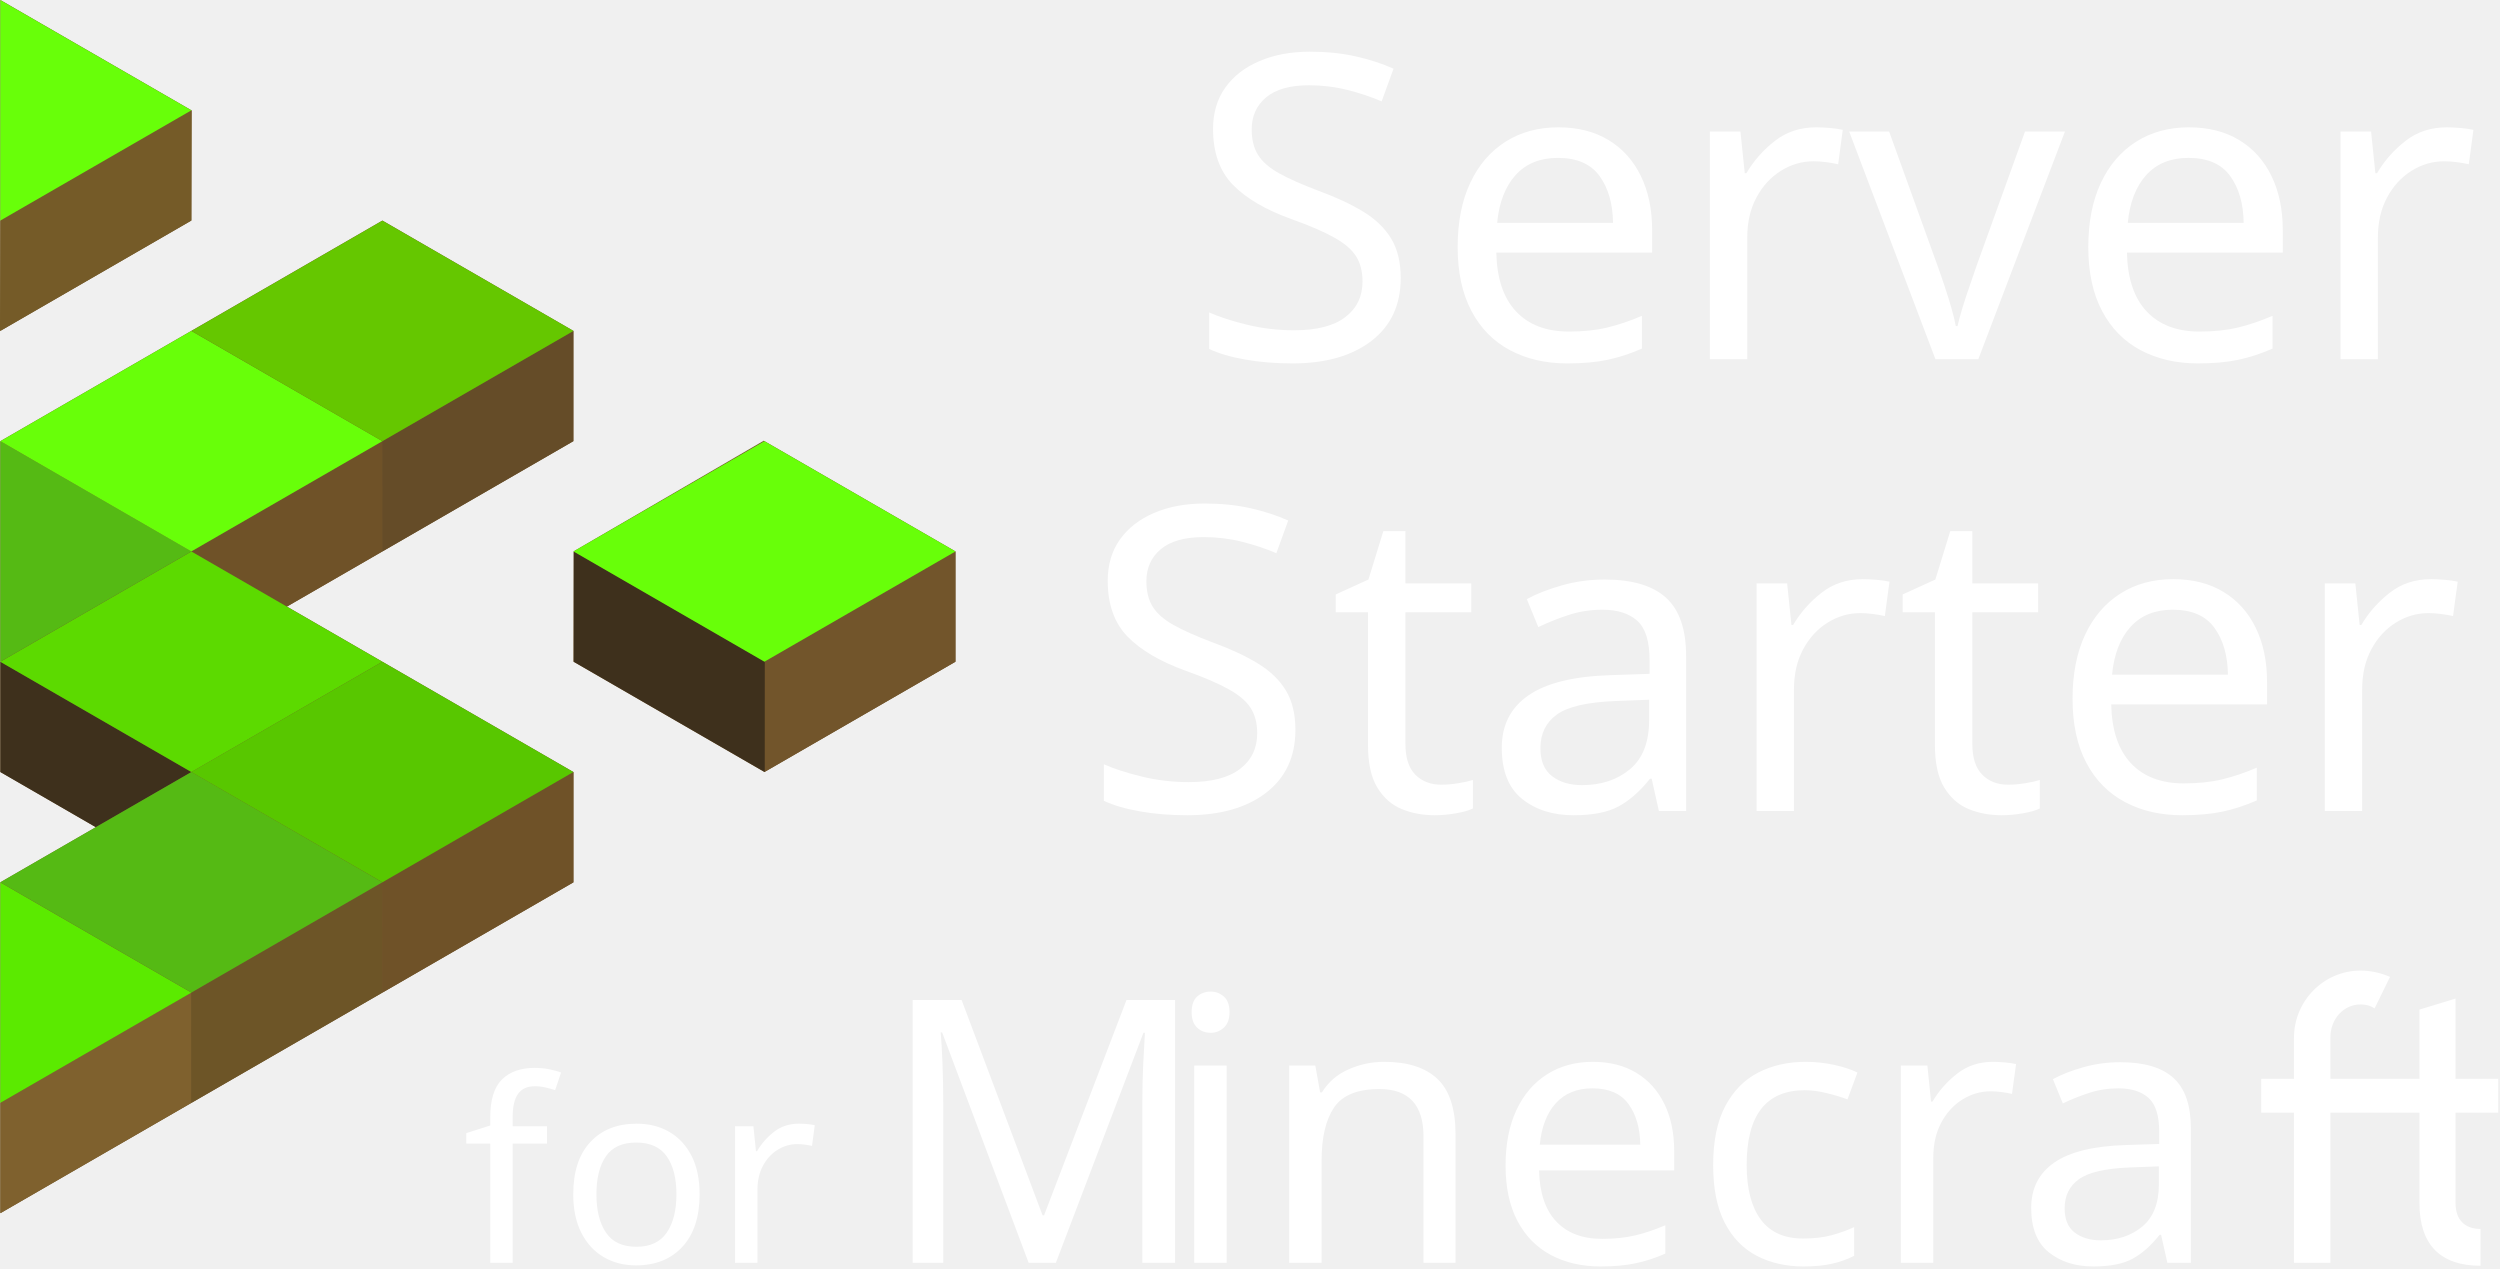
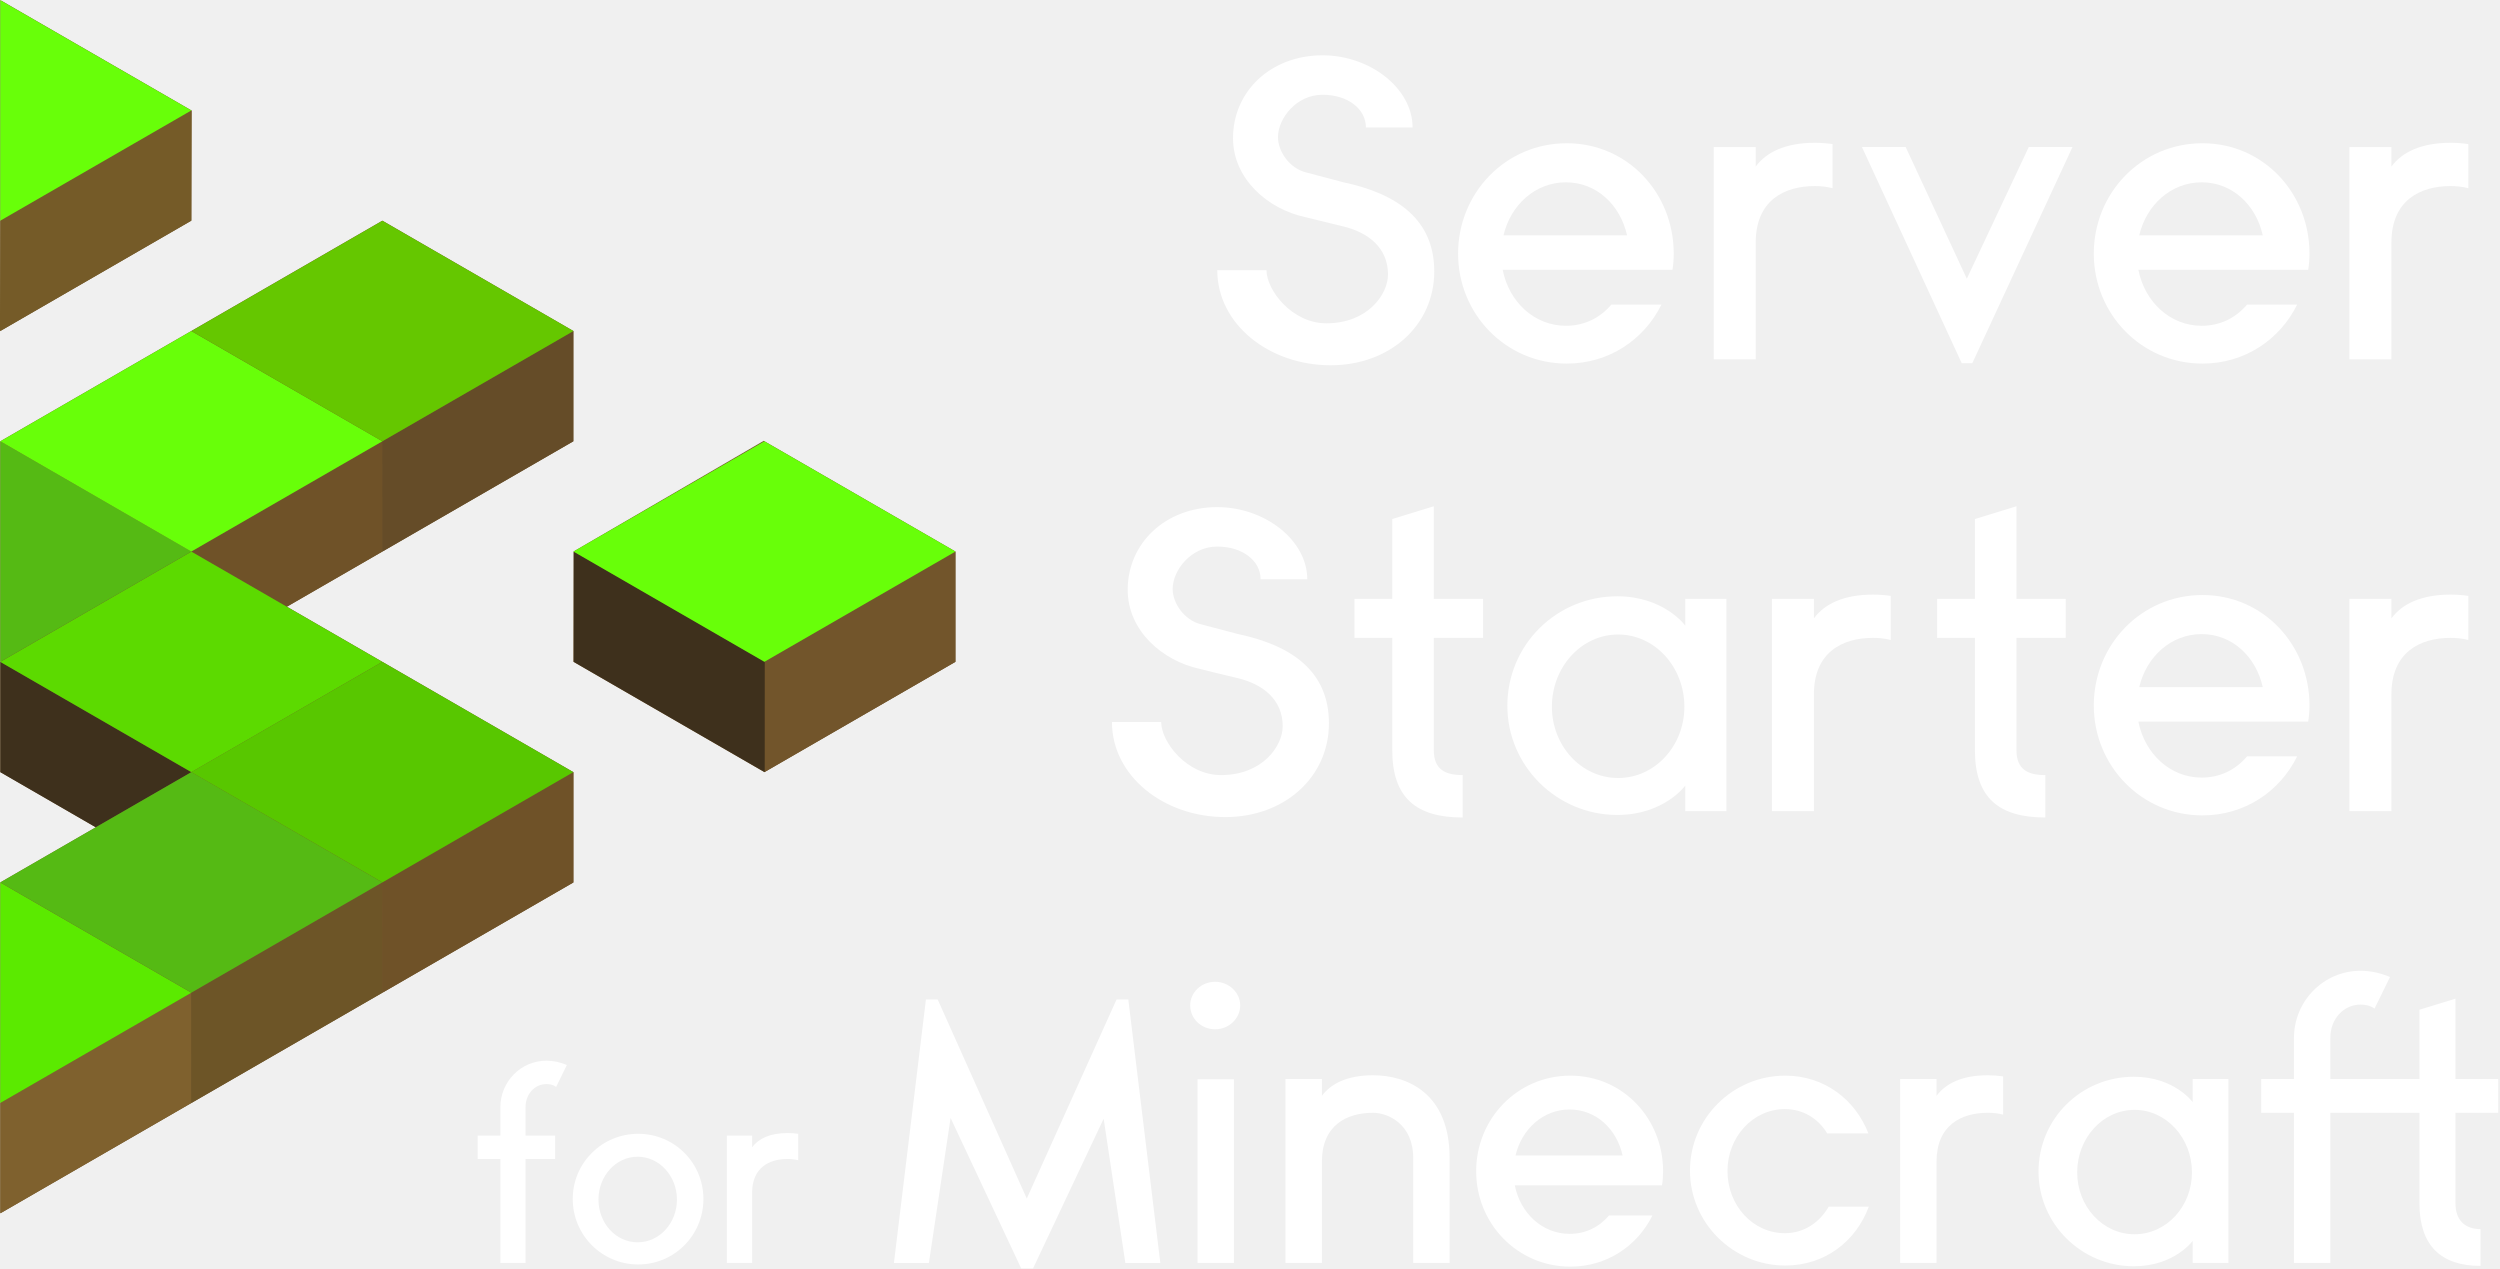
<svg xmlns="http://www.w3.org/2000/svg" width="100%" height="100%" viewBox="0 0 887 450" version="1.1" xml:space="preserve" style="fill-rule:evenodd;clip-rule:evenodd;stroke-linejoin:round;stroke-miterlimit:2;">
-   <g transform="matrix(1,0,0,1,-5559.16,-11750.1)">
-     <g transform="matrix(2.65039,0,0,2.65039,-3841.03,-4673.39)">
+   <g transform="matrix(1,0,0,1,-14922.1,-20866.2)">
+     <g transform="matrix(2.65039,0,0,2.65039,5521.9,4442.75)">
      <g transform="matrix(1,-1.11022e-16,1.11022e-16,1,554.887,483.049)">
        <path d="M3119.74,5787.4L3094.07,5772.58L3068.64,5787.38L3068.6,5802.16L3094.17,5816.93L3119.74,5802.16L3119.74,5787.4Z" style="fill:rgb(114,85,43);" />
      </g>
      <g transform="matrix(1,-1.11022e-16,1.11022e-16,1,452.598,423.993)">
        <path d="M3119.74,5787.4L3094.17,5772.64L3094.17,5816.93L3119.74,5802.16L3119.74,5787.4Z" style="fill:rgb(114,85,43);" />
      </g>
      <g transform="matrix(1,-1.11022e-16,1.11022e-16,1,503.749,512.586)">
        <path d="M3119.74,5787.4L3081.38,5765.25L3119.73,5743.1L3119.73,5728.34L3094.16,5713.57L3043.02,5743.1L3043.02,5787.39L3055.8,5794.78L3043.02,5802.16L3043.02,5846.45L3119.74,5802.16L3119.74,5787.4Z" style="fill:rgb(114,85,43);" />
      </g>
      <g transform="matrix(1,-1.11022e-16,1.11022e-16,1,561.28,471.977)">
        <path d="M3113.34,5798.47L3087.78,5813.24L3087.77,5828L3113.34,5813.24L3113.34,5798.47Z" style="fill:rgb(114,85,43);" />
      </g>
      <g transform="matrix(1,-1.11022e-16,1.11022e-16,1,467.206,550.537)">
        <path d="M3079.56,5793.73L3079.56,5808.5L3105.13,5793.73L3105.13,5778.97L3079.56,5793.73Z" style="fill:rgb(127,97,46);" />
      </g>
      <g transform="matrix(0.5,-0.866025,0.866025,0.5,-2999.57,6108.05)">
        <path d="M3094.17,5802.16L3081.38,5809.55L3106.95,5824.31L3119.74,5816.93L3094.17,5802.16Z" style="fill:rgb(109,85,39);" />
      </g>
      <g transform="matrix(0.5,-0.866025,0.866025,0.5,-2999.57,6048.99)">
        <path d="M3094.17,5802.16L3094.17,5816.93L3106.95,5824.31L3119.74,5816.93L3094.17,5802.16Z" style="fill:rgb(111,82,40);" />
      </g>
      <g transform="matrix(-0.5,-0.866025,-0.866025,0.5,10221,6063.76)">
        <path d="M3094.17,5802.16L3081.38,5809.55L3106.95,5824.31L3119.74,5816.93L3094.17,5802.16Z" style="fill:rgb(62,48,28);" />
      </g>
      <g transform="matrix(-1,-3.33067e-16,-3.33067e-16,1,6663.31,481.204)">
        <path d="M3116.54,5804.01L3090.97,5818.78L3103.76,5826.16L3116.54,5818.78L3116.54,5804.01Z" style="fill:rgb(62,48,28);" />
      </g>
      <g transform="matrix(1,-1.11022e-16,1.11022e-16,1,465.386,416.612)">
        <path d="M3107,5794.76L3081.38,5809.55L3081.33,5824.34L3106.95,5809.54L3107,5794.76Z" style="fill:rgb(117,91,40);" />
      </g>
      <g transform="matrix(0.5,-0.866025,0.866025,0.5,-2974,6034.23)">
        <path d="M3094.17,5802.16L3081.38,5809.55L3106.95,5824.31L3119.74,5816.93L3094.17,5802.16Z" style="fill:rgb(101,76,40);" />
      </g>
      <g transform="matrix(0.5,-0.866025,0.866025,0.5,-2974,6093.29)">
        <path d="M3094.17,5802.16L3081.38,5809.55L3106.95,5824.31L3119.74,5816.93L3094.17,5802.16Z" style="fill:rgb(111,82,40);" />
      </g>
      <g transform="matrix(2,0,0,2,-2667.14,-5304.35)">
        <path d="M3106.95,5809.55L3106.95,5824.31L3119.74,5816.93L3106.95,5809.55Z" style="fill:rgb(91,234,0);" />
      </g>
      <g transform="matrix(2,0,0,2,-2667.14,-5422.46)">
        <path d="M3106.95,5809.55L3106.95,5824.31L3119.74,5816.93L3106.95,5809.55Z" style="fill:rgb(104,255,9);" />
      </g>
      <g transform="matrix(-2,-2.44929e-16,-2.44929e-16,2,9786.24,-5319.12)">
        <path d="M3106.95,5809.55L3094.17,5816.93L3106.95,5824.31L3119.74,5816.93L3106.95,5809.55Z" style="fill:rgb(85,186,20);" />
      </g>
      <g transform="matrix(-2,-2.44929e-16,-2.44929e-16,2,9786.24,-5348.64)">
        <path d="M3106.95,5809.55L3094.17,5816.93L3106.95,5824.31L3119.74,5816.93L3106.95,5809.55Z" style="fill:rgb(92,218,0);" />
      </g>
      <g transform="matrix(2,0,0,2,-2667.14,-5363.41)">
        <path d="M3106.95,5809.55L3106.95,5824.31L3119.74,5816.93L3106.95,5809.55Z" style="fill:rgb(85,186,20);" />
      </g>
      <g transform="matrix(2,0,0,2,-2641.57,-5378.17)">
        <path d="M3106.95,5809.55L3094.17,5816.93L3106.95,5824.31L3119.74,5816.93L3106.95,5809.55Z" style="fill:rgb(104,255,9);" />
      </g>
      <g transform="matrix(-2,2.44929e-16,2.44929e-16,2,9811.81,-5333.88)">
        <path d="M3106.95,5809.55L3094.17,5816.93L3106.95,5824.31L3119.74,5816.93L3106.95,5809.55Z" style="fill:rgb(88,199,0);" />
      </g>
      <g transform="matrix(2,0,0,2,-2615.99,-5392.93)">
        <path d="M3106.95,5809.55L3094.17,5816.93L3106.95,5824.31L3119.74,5816.93L3106.95,5809.55Z" style="fill:rgb(101,199,0);" />
      </g>
      <g transform="matrix(2,0,0,2,-2564.85,-5363.41)">
        <path d="M3106.95,5809.55L3094.17,5816.93L3106.95,5824.31L3119.74,5816.93L3106.95,5809.55Z" style="fill:rgb(104,255,9);" />
      </g>
    </g>
-     <g transform="matrix(1.45797,0,0,1.45797,769.372,2597.34)">
-       <text x="3574.24px" y="6365.15px" style="font-family:'Simpel-Medium', 'Simpel';font-weight:500;font-size:103.344px;fill:white;">S<tspan x="3634.28px 3694.22px 3736.28px 3788.99px 3848.93px " y="6365.15px 6365.15px 6365.15px 6365.15px 6365.15px ">erver</tspan>
-       </text>
-       <text x="3548.61px" y="6475.1px" style="font-family:'Simpel-Medium', 'Simpel';font-weight:500;font-size:103.344px;fill:white;">S<tspan x="3608.65px 3647.2px 3708.38px 3750.44px 3788.99px 3848.93px " y="6475.1px 6475.1px 6475.1px 6475.1px 6475.1px 6475.1px ">tarter</tspan>
-       </text>
-       <text x="3397.78px" y="6585.05px" style="font-family:'Simpel-Medium', 'Simpel';font-weight:500;font-size:62.006px;fill:white;">f<tspan x="3421.34px 3457.3px " y="6585.05px 6585.05px ">or</tspan>
-       </text>
-       <g transform="matrix(89.5645,0,0,89.5645,3830.14,6585.05)">
-         <path d="M0.588,-0.408L0.704,-0.408L0.704,-0.5L0.588,-0.5L0.588,-0.718L0.49,-0.688L0.49,-0.5L0.248,-0.5L0.248,-0.612C0.248,-0.664 0.285,-0.702 0.33,-0.702C0.344,-0.702 0.357,-0.699 0.368,-0.691L0.41,-0.777C0.384,-0.788 0.357,-0.794 0.33,-0.794C0.23,-0.794 0.149,-0.712 0.149,-0.611L0.149,-0.5L0.06,-0.5L0.06,-0.408L0.149,-0.408L0.149,-0L0.248,-0L0.248,-0.408L0.49,-0.408L0.49,-0.162C0.49,-0.049 0.547,0.008 0.656,0.008L0.656,-0.092C0.614,-0.092 0.588,-0.116 0.588,-0.162L0.588,-0.408Z" style="fill:white;fill-rule:nonzero;" />
-       </g>
-       <g transform="matrix(89.5645,0,0,89.5645,3830.14,6585.05)">
-             </g>
-       <g transform="matrix(89.5645,0,0,89.5645,3862.41,6585.05)">
-             </g>
-       <text x="3498.66px" y="6585.05px" style="font-family:'Simpel-Medium', 'Simpel';font-weight:500;font-size:89.564px;fill:white;">M<tspan x="3568.25px 3591.09px 3639.46px 3691.41px 3740.66px 3777.12px " y="6585.05px 6585.05px 6585.05px 6585.05px 6585.05px 6585.05px ">inecra</tspan>
-       </text>
+     <g transform="matrix(1.45797,0,0,1.45797,10132.3,11713.5)">
+       <path d="M3612.17,6322.06L3603.17,6319.68C3598.93,6318.65 3596.25,6314.41 3596.25,6311.1C3596.25,6306.55 3600.69,6300.76 3607.1,6300.76C3613.2,6300.76 3617.65,6304.17 3617.65,6308.72L3629.01,6308.72C3629.01,6299.22 3618.68,6291.16 3607.1,6291.16C3594.49,6291.16 3585.31,6299.94 3585.31,6311.31C3585.31,6321.23 3593.77,6328.57 3602.86,6330.53C3608.97,6332.08 3610.21,6332.29 3612.17,6332.81C3618.17,6334.25 3623.03,6337.98 3623.03,6344.49C3623.03,6349.35 3618.06,6356.38 3608.03,6356.38C3599.66,6356.38 3593.46,6348.31 3593.46,6343.45L3581.48,6343.45C3581.48,6356.58 3594.08,6366.59 3609.07,6366.59C3623.44,6366.59 3634.28,6356.89 3634.28,6343.76C3634.28,6331.15 3625.3,6324.85 3612.17,6322.06L3612.17,6322.06Z" style="fill:white;fill-rule:nonzero;" />
+       <path d="M3677.38,6351.82L3689.57,6351.82C3685.33,6360.39 3676.76,6366.18 3666.53,6366.18C3651.65,6366.18 3640.08,6354.09 3640.08,6339.42C3640.08,6324.65 3651.65,6312.56 3666.53,6312.56C3681.3,6312.56 3692.56,6324.65 3692.56,6339.42C3692.56,6340.77 3692.46,6342.11 3692.25,6343.35L3650.93,6343.35C3652.47,6351.2 3658.67,6356.98 3666.32,6356.98C3670.76,6356.98 3674.59,6355.12 3677.38,6351.82ZM3651.13,6334.97L3681.2,6334.97C3679.54,6327.54 3673.76,6322.07 3666.32,6322.07C3658.88,6322.07 3652.89,6327.54 3651.13,6334.97Z" style="fill:white;fill-rule:nonzero;" />
+       <path d="M3726.87,6312.45C3719.74,6312.45 3715.09,6314.73 3712.51,6318.23L3712.51,6313.49L3702.29,6313.49L3702.29,6365.15L3712.51,6365.15L3712.51,6336.73C3712.51,6326.5 3719.43,6322.98 3726.87,6322.98C3728.11,6322.98 3729.66,6323.09 3731.21,6323.5L3731.21,6312.76C3729.77,6312.56 3728.32,6312.45 3726.87,6312.45Z" style="fill:white;fill-rule:nonzero;" />
+       <path d="M3749,6313.48L3738.36,6313.48L3762.64,6366.08L3765.22,6366.08L3789.6,6313.48L3778.96,6313.48L3763.88,6345.52L3749,6313.48Z" style="fill:white;fill-rule:nonzero;" />
+       <path d="M3832.08,6351.82L3844.27,6351.82C3840.04,6360.39 3831.46,6366.18 3821.23,6366.18C3806.35,6366.18 3794.78,6354.09 3794.78,6339.42C3794.78,6324.65 3806.35,6312.56 3821.23,6312.56C3836.01,6312.56 3847.27,6324.65 3847.27,6339.42C3847.27,6340.77 3847.16,6342.11 3846.96,6343.35L3805.63,6343.35C3807.18,6351.2 3813.38,6356.98 3821.03,6356.98C3825.47,6356.98 3829.29,6355.12 3832.08,6351.82ZM3805.84,6334.97L3835.9,6334.97C3834.25,6327.54 3828.46,6322.07 3821.03,6322.07C3813.59,6322.07 3807.59,6327.54 3805.84,6334.97Z" style="fill:white;fill-rule:nonzero;" />
+       <path d="M3881.58,6312.45C3874.45,6312.45 3869.8,6314.73 3867.21,6318.23L3867.21,6313.49L3856.99,6313.49L3856.99,6365.15L3867.21,6365.15L3867.21,6336.73C3867.21,6326.5 3874.14,6322.98 3881.58,6322.98C3882.82,6322.98 3884.37,6323.09 3885.92,6323.5L3885.92,6312.76C3884.47,6312.56 3883.03,6312.45 3881.58,6312.45Z" style="fill:white;fill-rule:nonzero;" />
+       <path d="M3586.54,6432L3577.54,6429.63C3573.31,6428.59 3570.62,6424.35 3570.62,6421.05C3570.62,6416.5 3575.06,6410.71 3581.47,6410.71C3587.58,6410.71 3592.02,6414.12 3592.02,6418.67L3603.38,6418.67C3603.38,6409.16 3593.05,6401.11 3581.47,6401.11C3568.86,6401.11 3559.68,6409.88 3559.68,6421.25C3559.68,6431.18 3568.14,6438.52 3577.24,6440.48C3583.34,6442.03 3584.58,6442.24 3586.54,6442.75C3592.54,6444.2 3597.4,6447.92 3597.4,6454.43C3597.4,6459.29 3592.43,6466.32 3582.4,6466.32C3574.03,6466.32 3567.83,6458.26 3567.83,6453.4L3555.85,6453.4C3555.85,6466.53 3568.45,6476.54 3583.44,6476.54C3597.81,6476.54 3608.65,6466.84 3608.65,6453.71C3608.65,6441.1 3599.67,6434.79 3586.54,6432L3586.54,6432Z" style="fill:white;fill-rule:nonzero;" />
+       <path d="M3634.17,6432.93L3646.16,6432.93L3646.16,6423.43L3634.17,6423.43L3634.17,6400.9L3624.06,6404.01L3624.06,6423.43L3614.86,6423.43L3614.86,6432.93L3624.06,6432.93L3624.06,6460.22C3624.06,6471.9 3629.94,6476.64 3641.2,6476.64L3641.2,6466.32C3636.96,6466.32 3634.17,6464.98 3634.17,6460.22L3634.17,6432.93Z" style="fill:white;fill-rule:nonzero;" />
+       <path d="M3695.36,6475.09L3695.36,6468.89C3695.36,6468.89 3690.19,6476.02 3678.82,6476.02C3664.05,6476.02 3652.07,6464.04 3652.07,6449.47C3652.07,6434.59 3664.05,6422.81 3678.82,6422.81C3690.19,6422.81 3695.36,6429.94 3695.36,6429.94L3695.36,6423.43L3705.38,6423.43L3705.38,6475.09L3695.36,6475.09ZM3679.03,6467.03C3688.02,6467.03 3695.15,6459.18 3695.15,6449.68C3695.15,6440.07 3688.02,6432.11 3679.03,6432.11C3670.04,6432.11 3662.91,6440.07 3662.91,6449.68C3662.91,6459.18 3670.04,6467.03 3679.03,6467.03Z" style="fill:white;fill-rule:nonzero;" />
+       <path d="M3741.03,6422.4C3733.9,6422.4 3729.25,6424.67 3726.67,6428.18L3726.67,6423.43L3716.45,6423.43L3716.45,6475.09L3726.67,6475.09L3726.67,6446.67C3726.67,6436.44 3733.59,6432.93 3741.03,6432.93C3742.27,6432.93 3743.82,6433.03 3745.37,6433.44L3745.37,6422.71C3743.92,6422.5 3742.48,6422.4 3741.03,6422.4Z" style="fill:white;fill-rule:nonzero;" />
+       <path d="M3775.96,6432.93L3787.95,6432.93L3787.95,6423.43L3775.96,6423.43L3775.96,6400.9L3765.85,6404.01L3765.85,6423.43L3756.65,6423.43L3756.65,6432.93L3765.85,6432.93L3765.85,6460.22C3765.85,6471.9 3771.73,6476.64 3782.99,6476.64L3782.99,6466.32C3778.75,6466.32 3775.96,6464.98 3775.96,6460.22L3775.96,6432.93Z" style="fill:white;fill-rule:nonzero;" />
+       <path d="M3832.08,6461.76L3844.27,6461.76C3840.04,6470.34 3831.46,6476.13 3821.23,6476.13C3806.35,6476.13 3794.78,6464.03 3794.78,6449.37C3794.78,6434.59 3806.35,6422.5 3821.23,6422.5C3836.01,6422.5 3847.27,6434.59 3847.27,6449.37C3847.27,6450.71 3847.16,6452.06 3846.96,6453.3L3805.63,6453.3C3807.18,6461.14 3813.38,6466.93 3821.03,6466.93C3825.47,6466.93 3829.29,6465.07 3832.08,6461.76ZM3805.84,6444.92L3835.9,6444.92C3834.25,6437.48 3828.46,6432.01 3821.03,6432.01C3813.59,6432.01 3807.59,6437.48 3805.84,6444.92Z" style="fill:white;fill-rule:nonzero;" />
+       <path d="M3881.58,6422.4C3874.45,6422.4 3869.8,6424.67 3867.21,6428.18L3867.21,6423.43L3856.99,6423.43L3856.99,6475.09L3867.21,6475.09L3867.21,6446.67C3867.21,6436.44 3874.14,6432.93 3881.58,6432.93C3882.82,6432.93 3884.37,6433.03 3885.92,6433.44L3885.92,6422.71C3884.47,6422.5 3883.03,6422.4 3881.58,6422.4Z" style="fill:white;fill-rule:nonzero;" />
+       <path d="M3413.15,6554.05L3413.15,6547.1C3413.15,6543.87 3415.45,6541.51 3418.24,6541.51C3419.1,6541.51 3419.91,6541.7 3420.59,6542.2L3423.2,6536.87C3421.58,6536.19 3419.91,6535.82 3418.24,6535.82C3412.04,6535.82 3407.02,6540.89 3407.02,6547.16L3407.02,6554.05L3401.5,6554.05L3401.5,6559.74L3407.02,6559.74L3407.02,6585.04L3413.15,6585.04L3413.15,6559.74L3420.34,6559.74L3420.34,6554.05L3413.15,6554.05Z" style="fill:white;fill-rule:nonzero;" />
+       <path d="M3440.56,6585.41C3431.76,6585.41 3424.63,6578.28 3424.63,6569.48C3424.63,6560.68 3431.76,6553.61 3440.56,6553.61C3449.37,6553.61 3456.43,6560.68 3456.43,6569.48C3456.43,6578.28 3449.37,6585.41 3440.56,6585.41ZM3440.44,6580.02C3445.71,6580.02 3449.99,6575.37 3449.99,6569.61C3449.99,6563.9 3445.71,6559.19 3440.44,6559.19C3435.11,6559.19 3430.89,6563.9 3430.89,6569.61C3430.89,6575.37 3435.11,6580.02 3440.44,6580.02Z" style="fill:white;fill-rule:nonzero;" />
+       <path d="M3476.89,6553.43C3472.62,6553.43 3469.83,6554.79 3468.28,6556.89L3468.28,6554.05L3462.14,6554.05L3462.14,6585.04L3468.28,6585.04L3468.28,6567.99C3468.28,6561.85 3472.43,6559.74 3476.89,6559.74C3477.64,6559.74 3478.57,6559.81 3479.5,6560.05L3479.5,6553.61C3478.63,6553.49 3477.76,6553.43 3476.89,6553.43Z" style="fill:white;fill-rule:nonzero;" />
+       <path d="M3567.62,6585.05L3559.83,6520.92L3556.97,6520.92L3535.12,6569.37L3513.44,6520.92L3510.58,6520.92L3502.79,6585.05L3511.3,6585.05L3516.58,6549.76L3533.77,6586.39L3536.64,6586.39L3553.83,6549.94L3559.11,6585.05L3567.62,6585.05Z" style="fill:white;fill-rule:nonzero;" />
+       <path d="M3580.97,6528.18C3577.57,6528.18 3574.89,6525.58 3574.89,6522.36C3574.89,6519.22 3577.57,6516.62 3580.97,6516.62C3584.28,6516.62 3587.06,6519.22 3587.06,6522.36C3587.06,6525.58 3584.28,6528.18 3580.97,6528.18ZM3585.53,6540.35L3585.53,6585.04L3576.68,6585.04L3576.68,6540.35L3585.53,6540.35Z" style="fill:white;fill-rule:nonzero;" />
+       <path d="M3619.39,6539.37C3613.21,6539.37 3609.18,6541.34 3606.94,6544.38L3606.94,6540.27L3598.08,6540.27L3598.08,6585.04L3606.94,6585.04L3606.94,6560.41C3606.94,6551.54 3612.94,6548.5 3619.39,6548.5C3622.98,6548.5 3629.16,6551.18 3629.16,6559.51L3629.16,6585.04L3638.02,6585.04L3638.02,6559.51C3638.02,6543.67 3627.64,6539.37 3619.39,6539.37Z" style="fill:white;fill-rule:nonzero;" />
+       <path d="M3676.8,6573.49L3687.37,6573.49C3683.7,6580.92 3676.27,6585.94 3667.4,6585.94C3654.51,6585.94 3644.48,6575.46 3644.48,6562.74C3644.48,6549.94 3654.51,6539.46 3667.4,6539.46C3680.21,6539.46 3689.97,6549.94 3689.97,6562.74C3689.97,6563.91 3689.88,6565.08 3689.7,6566.15L3653.88,6566.15C3655.22,6572.95 3660.6,6577.96 3667.22,6577.96C3671.07,6577.96 3674.39,6576.35 3676.8,6573.49ZM3654.06,6558.89L3680.12,6558.89C3678.68,6552.44 3673.67,6547.7 3667.22,6547.7C3660.78,6547.7 3655.58,6552.44 3654.06,6558.89Z" style="fill:white;fill-rule:nonzero;" />
+       <path d="M3729.91,6553.52L3739.94,6553.52C3736.72,6545.28 3729.2,6539.46 3719.7,6539.46C3706.98,6539.46 3696.51,6549.75 3696.51,6562.57C3696.51,6575.29 3706.98,6585.67 3719.7,6585.67C3729.37,6585.67 3736.9,6579.76 3740.03,6571.35L3730.27,6571.35C3728.03,6575.2 3724.27,6577.8 3719.61,6577.8C3711.82,6577.8 3705.64,6571.08 3705.64,6562.65C3705.64,6554.41 3711.82,6547.6 3719.61,6547.6C3724,6547.6 3727.67,6549.84 3729.91,6553.52Z" style="fill:white;fill-rule:nonzero;" />
+       <path d="M3768.96,6539.37C3762.78,6539.37 3758.75,6541.34 3756.51,6544.38L3756.51,6540.27L3747.66,6540.27L3747.66,6585.04L3756.51,6585.04L3756.51,6560.41C3756.51,6551.54 3762.51,6548.5 3768.96,6548.5C3770.04,6548.5 3771.38,6548.59 3772.72,6548.94L3772.72,6539.64C3771.47,6539.46 3770.22,6539.37 3768.96,6539.37Z" style="fill:white;fill-rule:nonzero;" />
+       <path d="M3818.85,6585.04L3818.85,6579.67C3818.85,6579.67 3814.37,6585.85 3804.53,6585.85C3791.72,6585.85 3781.33,6575.46 3781.33,6562.83C3781.33,6549.94 3791.72,6539.73 3804.53,6539.73C3814.37,6539.73 3818.85,6545.91 3818.85,6545.91L3818.85,6540.27L3827.54,6540.27L3827.54,6585.04L3818.85,6585.04ZM3804.7,6578.06C3812.49,6578.06 3818.67,6571.25 3818.67,6563.01C3818.67,6554.69 3812.49,6547.79 3804.7,6547.79C3796.91,6547.79 3790.74,6554.69 3790.74,6563.01C3790.74,6571.25 3796.91,6578.06 3804.7,6578.06Z" style="fill:white;fill-rule:nonzero;" />
+       <path d="M3882.8,6548.5L3893.19,6548.5L3893.19,6540.27L3882.8,6540.27L3882.8,6520.73L3874.03,6523.42L3874.03,6540.27L3852.35,6540.27L3852.35,6530.23C3852.35,6525.57 3855.66,6522.17 3859.7,6522.17C3860.95,6522.17 3862.11,6522.43 3863.1,6523.15L3866.86,6515.46C3864.53,6514.47 3862.11,6513.94 3859.7,6513.94C3850.74,6513.94 3843.49,6521.27 3843.49,6530.32L3843.49,6540.27L3835.52,6540.27L3835.52,6548.5L3843.49,6548.5L3843.49,6585.04L3852.35,6585.04L3852.35,6548.5L3874.03,6548.5L3874.03,6570.54C3874.03,6580.66 3879.13,6585.76 3888.89,6585.76L3888.89,6576.81C3885.13,6576.81 3882.8,6574.66 3882.8,6570.54L3882.8,6548.5Z" style="fill:white;fill-rule:nonzero;" />
    </g>
  </g>
</svg>
